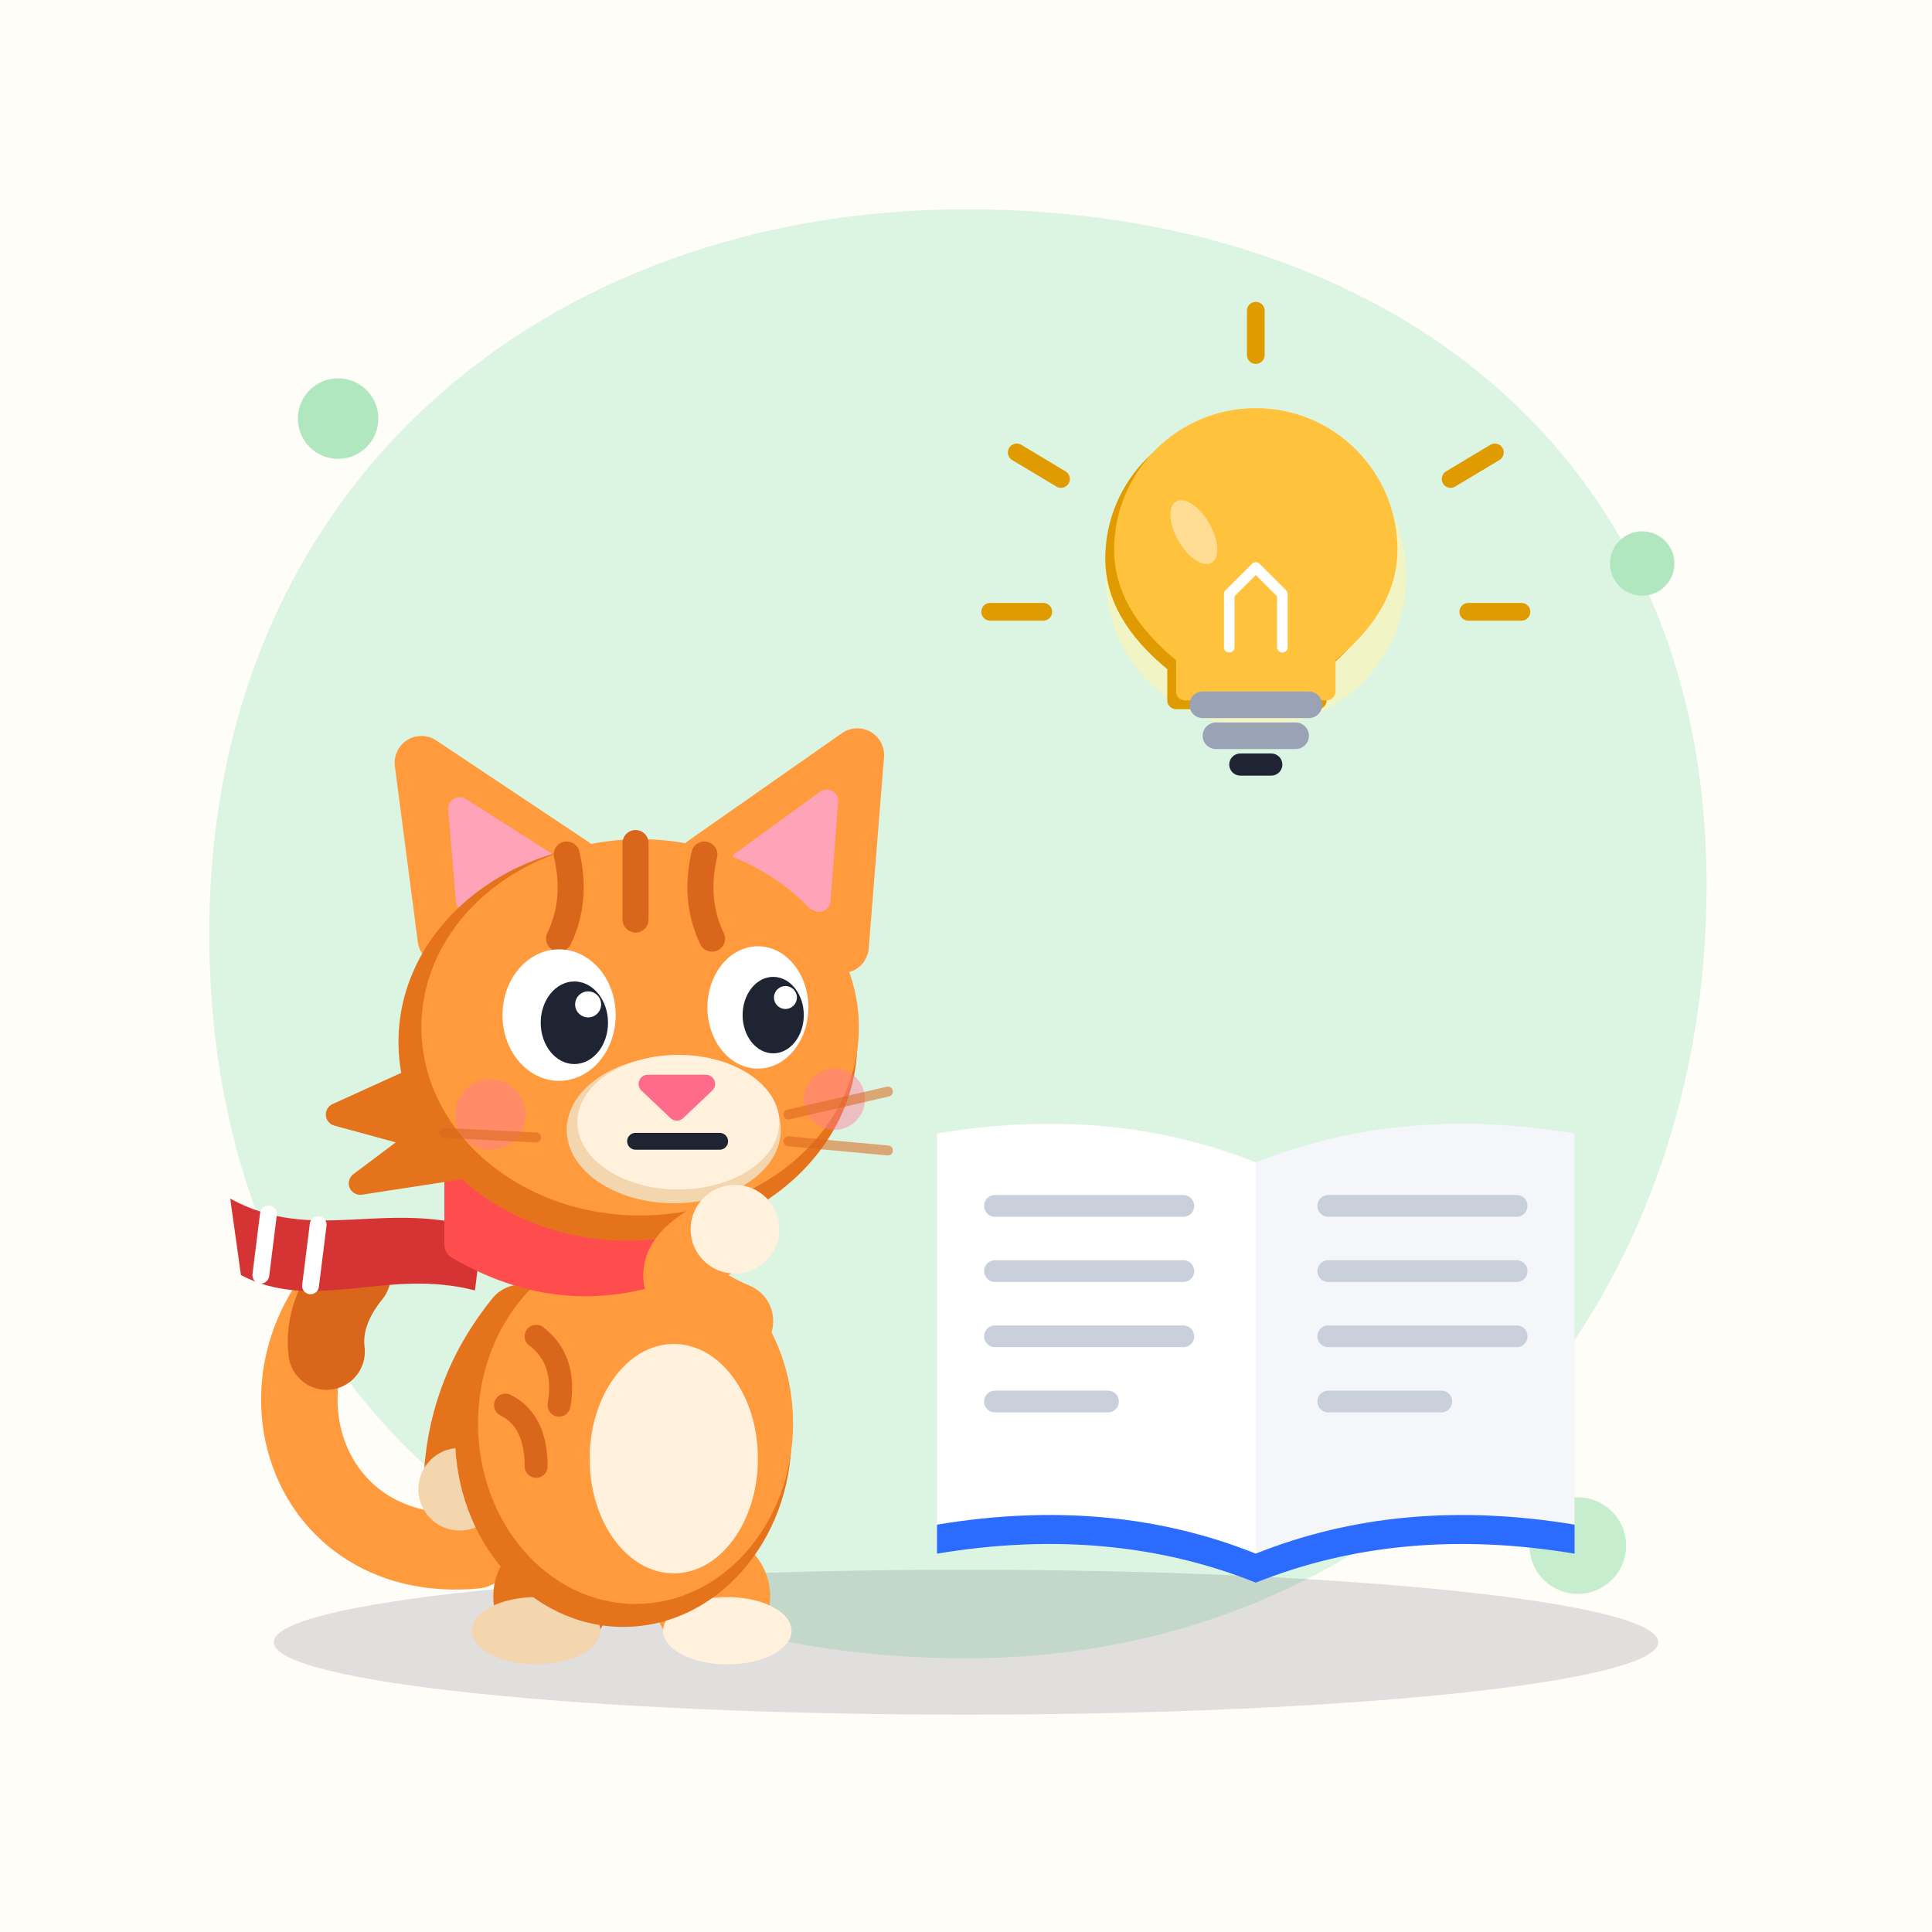
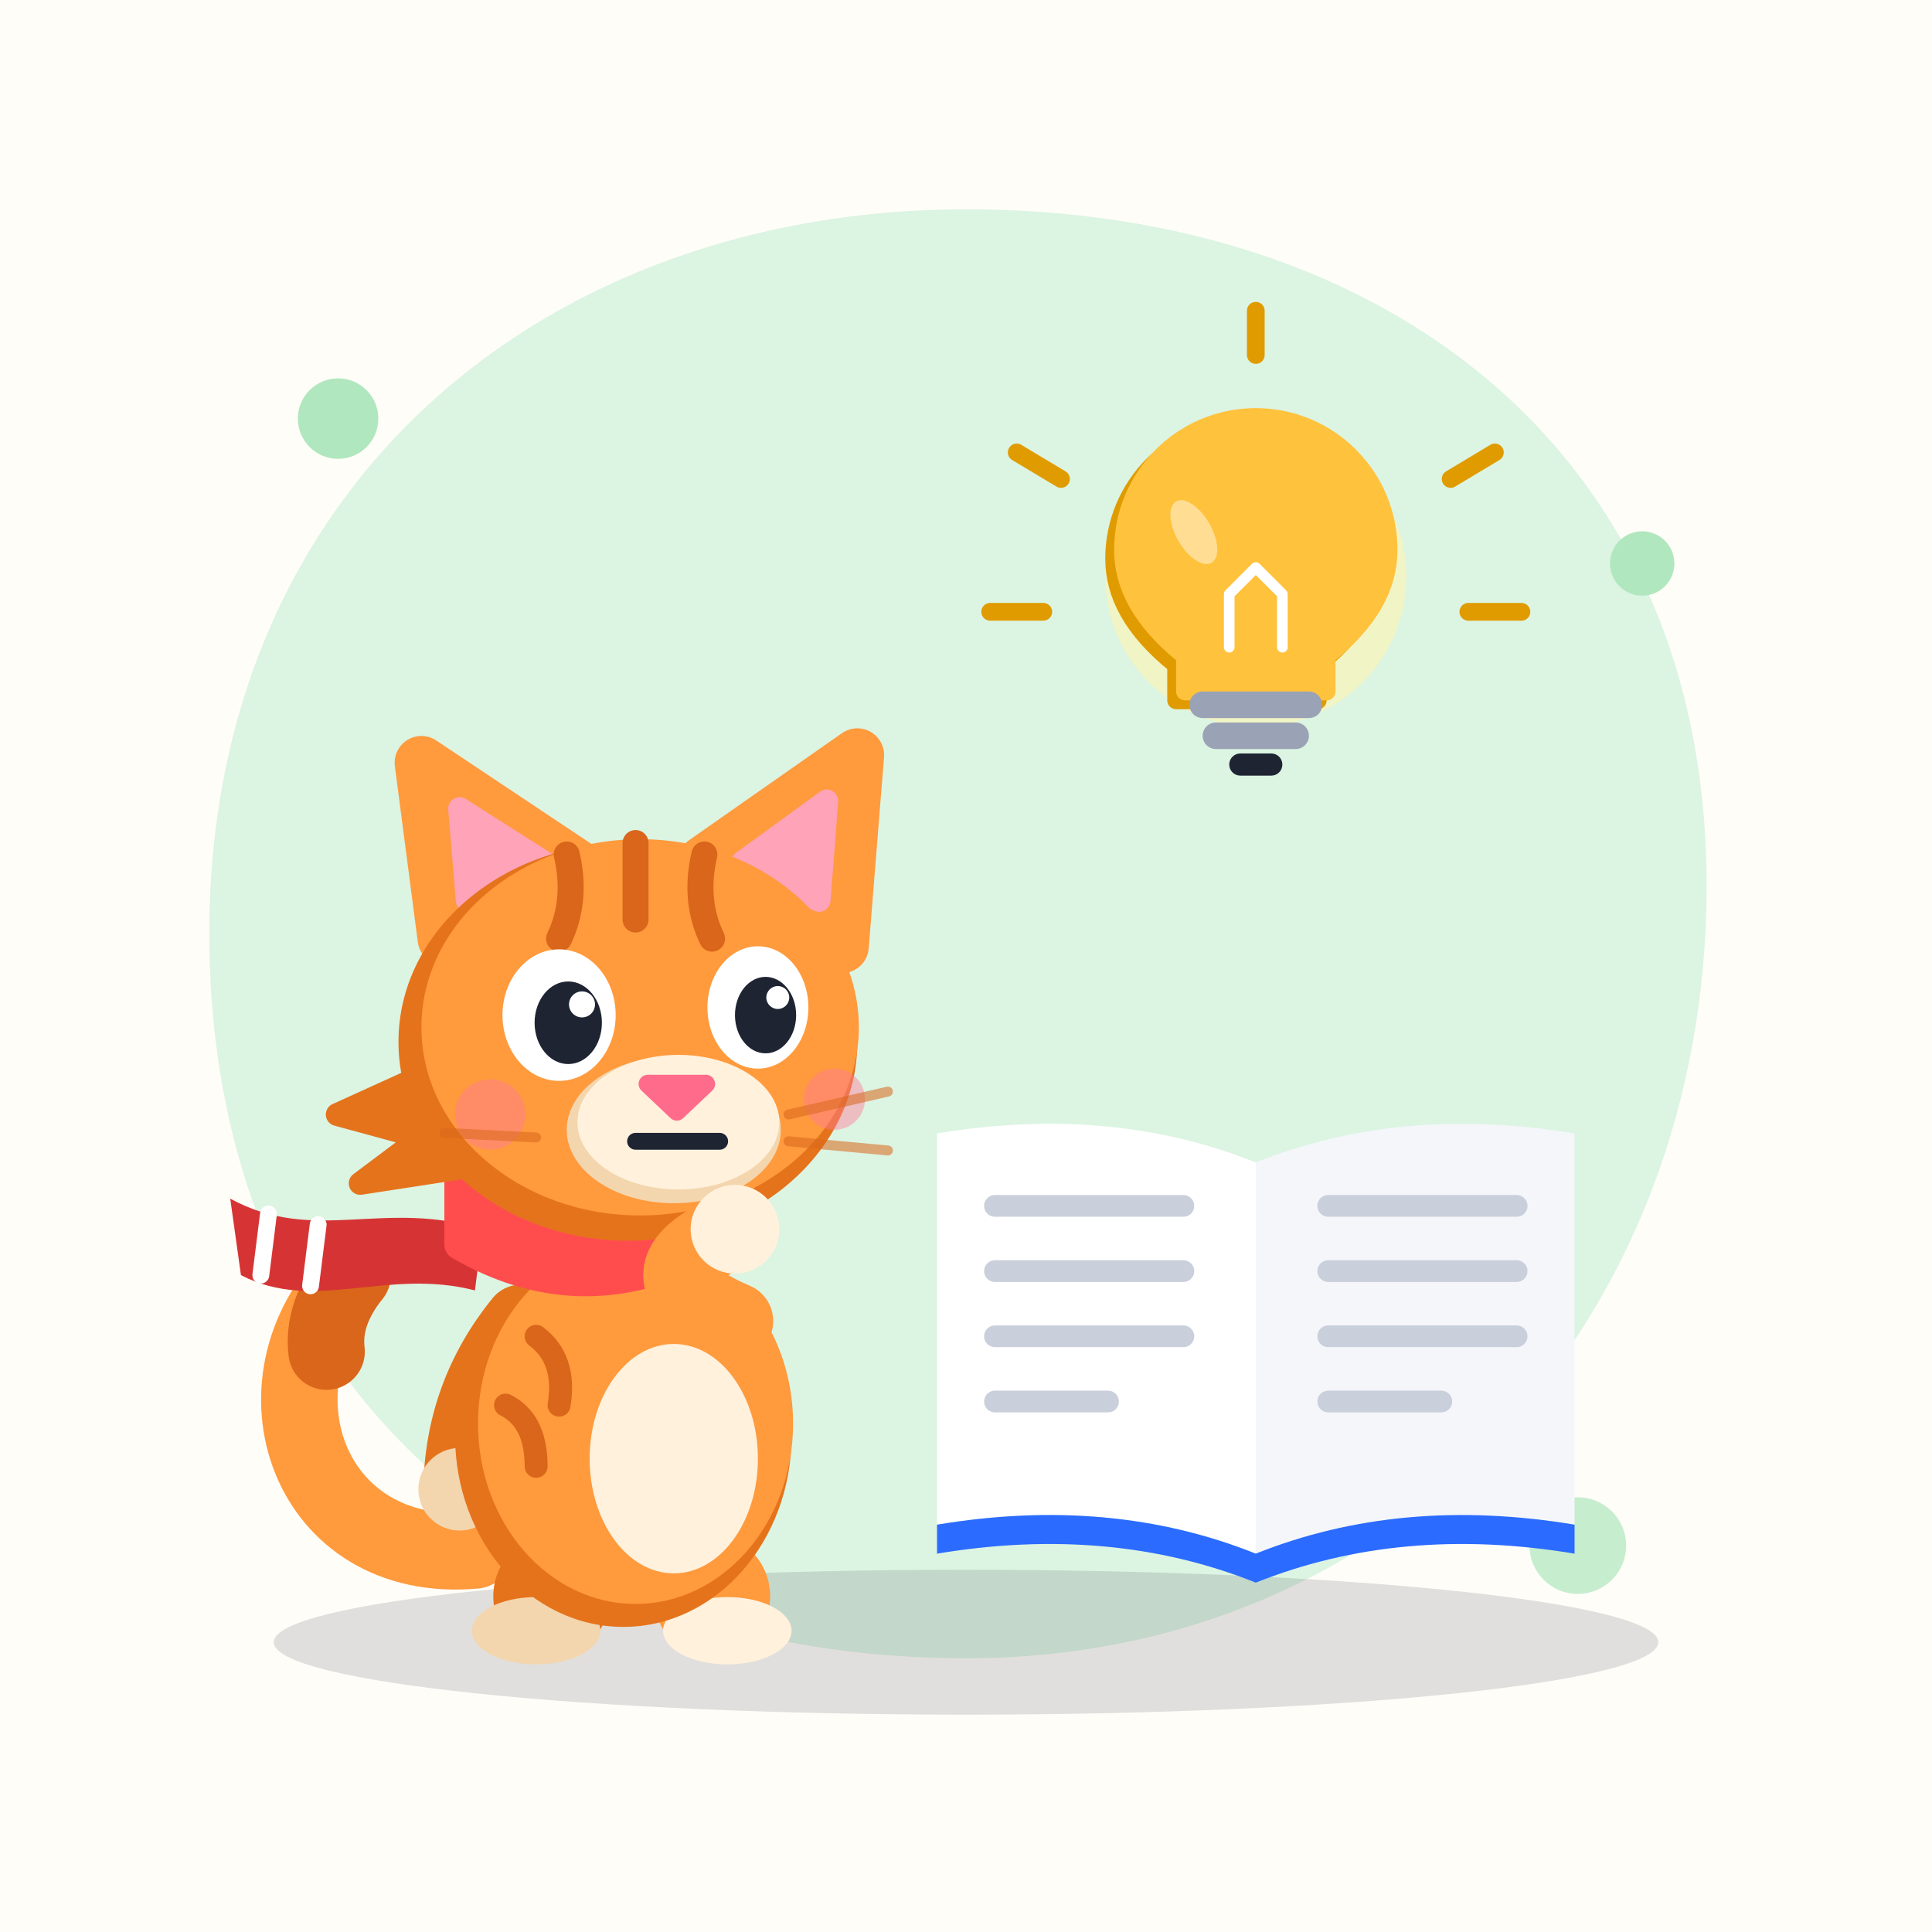
<svg xmlns="http://www.w3.org/2000/svg" viewBox="0 0 240 240" width="240" height="240">
  <rect x="0" y="0" width="240" height="240" rx="0" fill="#fffdf8" />
  <path d="M120 26c52 0 92 30 92 84s-38 96-92 96-94-34-94-90 42-90 94-90Z" fill="#dcf4e2" />
  <circle cx="42" cy="52" r="5" fill="#b1e7be" />
  <circle cx="204" cy="70" r="4" fill="#b1e7be" />
  <circle cx="196" cy="192" r="6" fill="#c5edce" />
  <ellipse cx="120" cy="204" rx="86" ry="9" fill="#1f243322" />
  <g transform="translate(156 166) scale(0.9 0.9)">
    <path d="M0-24q-20-8-44-4v54q24-4 44 4Z" fill="#fff" />
    <path d="M0-24q20-8 44-4v54q-24-4-44 4Z" fill="#f4f6fa" />
    <path d="M-44 26q24-4 44 4 20-8 44-4v4q-24-4-44 4-20-8-44-4Z" fill="#2b6bff" />
    <path d="M-36 -18h26" fill="none" stroke="#c9cfdb" stroke-width="3" stroke-linecap="round" stroke-linejoin="round" />
    <path d="M-36 -9h26" fill="none" stroke="#c9cfdb" stroke-width="3" stroke-linecap="round" stroke-linejoin="round" />
    <path d="M-36 0h26" fill="none" stroke="#c9cfdb" stroke-width="3" stroke-linecap="round" stroke-linejoin="round" />
    <path d="M-36 9h15.6" fill="none" stroke="#c9cfdb" stroke-width="3" stroke-linecap="round" stroke-linejoin="round" />
    <path d="M10 -18h26" fill="none" stroke="#c9cfdb" stroke-width="3" stroke-linecap="round" stroke-linejoin="round" />
    <path d="M10 -9h26" fill="none" stroke="#c9cfdb" stroke-width="3" stroke-linecap="round" stroke-linejoin="round" />
    <path d="M10 0h26" fill="none" stroke="#c9cfdb" stroke-width="3" stroke-linecap="round" stroke-linejoin="round" />
    <path d="M10 9h15.6" fill="none" stroke="#c9cfdb" stroke-width="3" stroke-linecap="round" stroke-linejoin="round" />
  </g>
  <g transform="translate(78 204) scale(0.95 0.95)">
    <g transform="translate(-140 -124)">
      <path d="M120 112C98 114 90 90 104 76" fill="none" stroke="#ff9a3d" stroke-width="10" stroke-linecap="round" stroke-linejoin="round" />
      <path d="M104 76q-4 5-3.4 10" fill="none" stroke="#d9661a" stroke-width="10" stroke-linecap="round" stroke-linejoin="round" />
      <path d="M126 82Q118.2 91.6 118 104" fill="none" stroke="#e5731c" stroke-width="9.5" stroke-linecap="round" stroke-linejoin="round" />
      <circle cx="118" cy="104" r="5.4" fill="#f3d6ae" />
      <ellipse cx="130" cy="118" rx="7.6" ry="8" fill="#e5731c" />
      <ellipse cx="151" cy="118" rx="7.6" ry="8" fill="#ff9a3d" />
      <ellipse cx="128" cy="122.5" rx="8.4" ry="4.4" fill="#f3d6ae" />
      <ellipse cx="153" cy="122.5" rx="8.4" ry="4.4" fill="#fff1dc" />
      <g transform="">
        <ellipse cx="139.4" cy="97" rx="22" ry="25" fill="#e5731c" />
        <ellipse cx="141" cy="95.4" rx="20.6" ry="23.6" fill="#ff9a3d" />
        <ellipse cx="146" cy="100" rx="11" ry="15" fill="#fff1dc" />
        <path d="M128 84q4 3 3 9M124 93q4 2 4 8" fill="none" stroke="#d9661a" stroke-width="3" stroke-linecap="round" stroke-linejoin="round" />
      </g>
      <g class="cat-scarf" transform="translate(0 0)">
        <path class="cat-scarf-tail" d="M121 70C108 66 99 72 88 66l1.4 10c9.6 5 19-1 30.6 2Z" fill="#d63434" style="transform-origin:121px 72px" />
        <path d="M118 64q15 8 30 1l1.4 8q-16 8-31.4-1Z" fill="#ff4d4d" stroke="#ff4d4d" stroke-width="4" stroke-linejoin="round" />
        <path d="M93 68l-1 8M99.5 69.4l-1 8" stroke="#fff" stroke-width="2.2" stroke-linecap="round" />
      </g>
      <path d="M116 32L113 9L134 23Z" fill="#ff9a3d" stroke="#ff9a3d" stroke-width="7" stroke-linejoin="round" />
      <path d="M119 27L118 15L129 22Z" fill="#ffa3b8" stroke="#ffa3b8" stroke-width="3" stroke-linejoin="round" />
      <g class="cat-ear-right" style="transform-origin:156px 26px">
        <path d="M150 22L170 8L168 33Z" fill="#ff9a3d" stroke="#ff9a3d" stroke-width="7" stroke-linejoin="round" />
        <path d="M155 22L166 14L165 27Z" fill="#ffa3b8" stroke="#ffa3b8" stroke-width="3" stroke-linejoin="round" />
      </g>
      <path d="M113 50L102 55L113 58L105 64L118 62Z" fill="#e5731c" stroke="#e5731c" stroke-width="3" stroke-linejoin="round" />
      <ellipse cx="140" cy="45.5" rx="30" ry="26" fill="#e5731c" />
      <ellipse cx="141.6" cy="43.6" rx="28.6" ry="24.6" fill="#ff9a3d" />
      <path d="M132 21q1.4 6-1 11M141 19.5v10M150 21q-1.4 6 1 11" stroke="#d9661a" stroke-width="3.4" stroke-linecap="round" fill="none" />
      <ellipse cx="146" cy="57" rx="14" ry="9.6" fill="#f3d6ae" />
      <ellipse cx="146.6" cy="56" rx="13.2" ry="8.8" fill="#fff1dc" />
      <circle cx="122" cy="55" r="4.6" fill="#ff7a9a" opacity=".45" />
      <circle cx="167" cy="53" r="4" fill="#ff7a9a" opacity=".45" />
      <g class="cat-blink" style="transform-origin:145px 42px">
        <ellipse cx="131" cy="42" rx="7.4" ry="8.6" fill="#fff" />
        <ellipse cx="157" cy="41" rx="6.6" ry="8" fill="#fff" />
        <g class="cat-gaze">
-           <ellipse cx="133" cy="43" rx="4.4" ry="5.4" fill="#1f2433" />
-           <ellipse cx="159" cy="42" rx="4" ry="5" fill="#1f2433" />
-           <circle class="cat-pupil-shine" cx="134.8" cy="40.6" r="1.7" fill="#fff" />
-           <circle class="cat-pupil-shine" cx="160.6" cy="39.7" r="1.5" fill="#fff" />
+           <ellipse cx="132.2" cy="43" rx="4.4" ry="5.4" fill="#1f2433" />
+           <ellipse cx="158" cy="42" rx="4" ry="5" fill="#1f2433" />
+           <circle class="cat-pupil-shine" cx="134" cy="40.6" r="1.7" fill="#fff" />
+           <circle class="cat-pupil-shine" cx="159.6" cy="39.7" r="1.5" fill="#fff" />
        </g>
      </g>
      <path d="M142.6 51h7.6l-3.8 3.6Z" fill="#ff6b8b" stroke="#ff6b8b" stroke-width="2.4" stroke-linejoin="round" />
      <path d="M141 58.5h11" stroke="#1f2433" stroke-width="2.2" stroke-linecap="round" />
      <path d="M161 55l13-3M161 58.5l13 1.2M128 58l-12-.6" stroke="#d9661a" stroke-width="1.3" stroke-linecap="round" opacity=".55" />
      <path d="M154 82Q140 76 154 70" fill="none" stroke="#ff9a3d" stroke-width="10" stroke-linecap="round" stroke-linejoin="round" />
      <circle cx="154" cy="70" r="5.8" fill="#fff1dc" />
    </g>
  </g>
  <g transform="translate(156 76) scale(0.55 0.55)">
    <circle cx="0" cy="-8" r="34" fill="#fff3b0" opacity=".6" />
    <g transform="translate(-2 2)">
      <path d="M-16 10c-10-8-14-16-14-24a30 30 0 0 1 60 0c0 8-4 16-14 24v8h-32Z" fill="#e09b00" stroke="#e09b00" stroke-width="4" stroke-linejoin="round" />
    </g>
    <path d="M-16 10c-10-8-14-16-14-24a30 30 0 0 1 60 0c0 8-4 16-14 24v8h-32Z" fill="#ffc23d" stroke="#ffc23d" stroke-width="4" stroke-linejoin="round" />
    <rect x="-15" y="18" width="30" height="6" rx="3" fill="#9aa3b5" />
    <rect x="-12" y="25" width="24" height="6" rx="3" fill="#9aa3b5" />
    <rect x="-6" y="32" width="12" height="5" rx="2.5" fill="#1f2433" />
    <path d="M-6 8v-12l6-6 6 6v12" fill="none" stroke="#fff" stroke-width="2.4" stroke-linecap="round" stroke-linejoin="round" />
    <ellipse cx="-14" cy="-18" rx="4" ry="8" fill="#fff" opacity=".45" transform="rotate(-30 -14 -18)" />
    <path d="M-44-30l-10-6M44-30l10-6M-48 0h-12M48 0h12M0-58v-10" fill="none" stroke="#e09b00" stroke-width="4" stroke-linecap="round" stroke-linejoin="round" />
  </g>
</svg>
